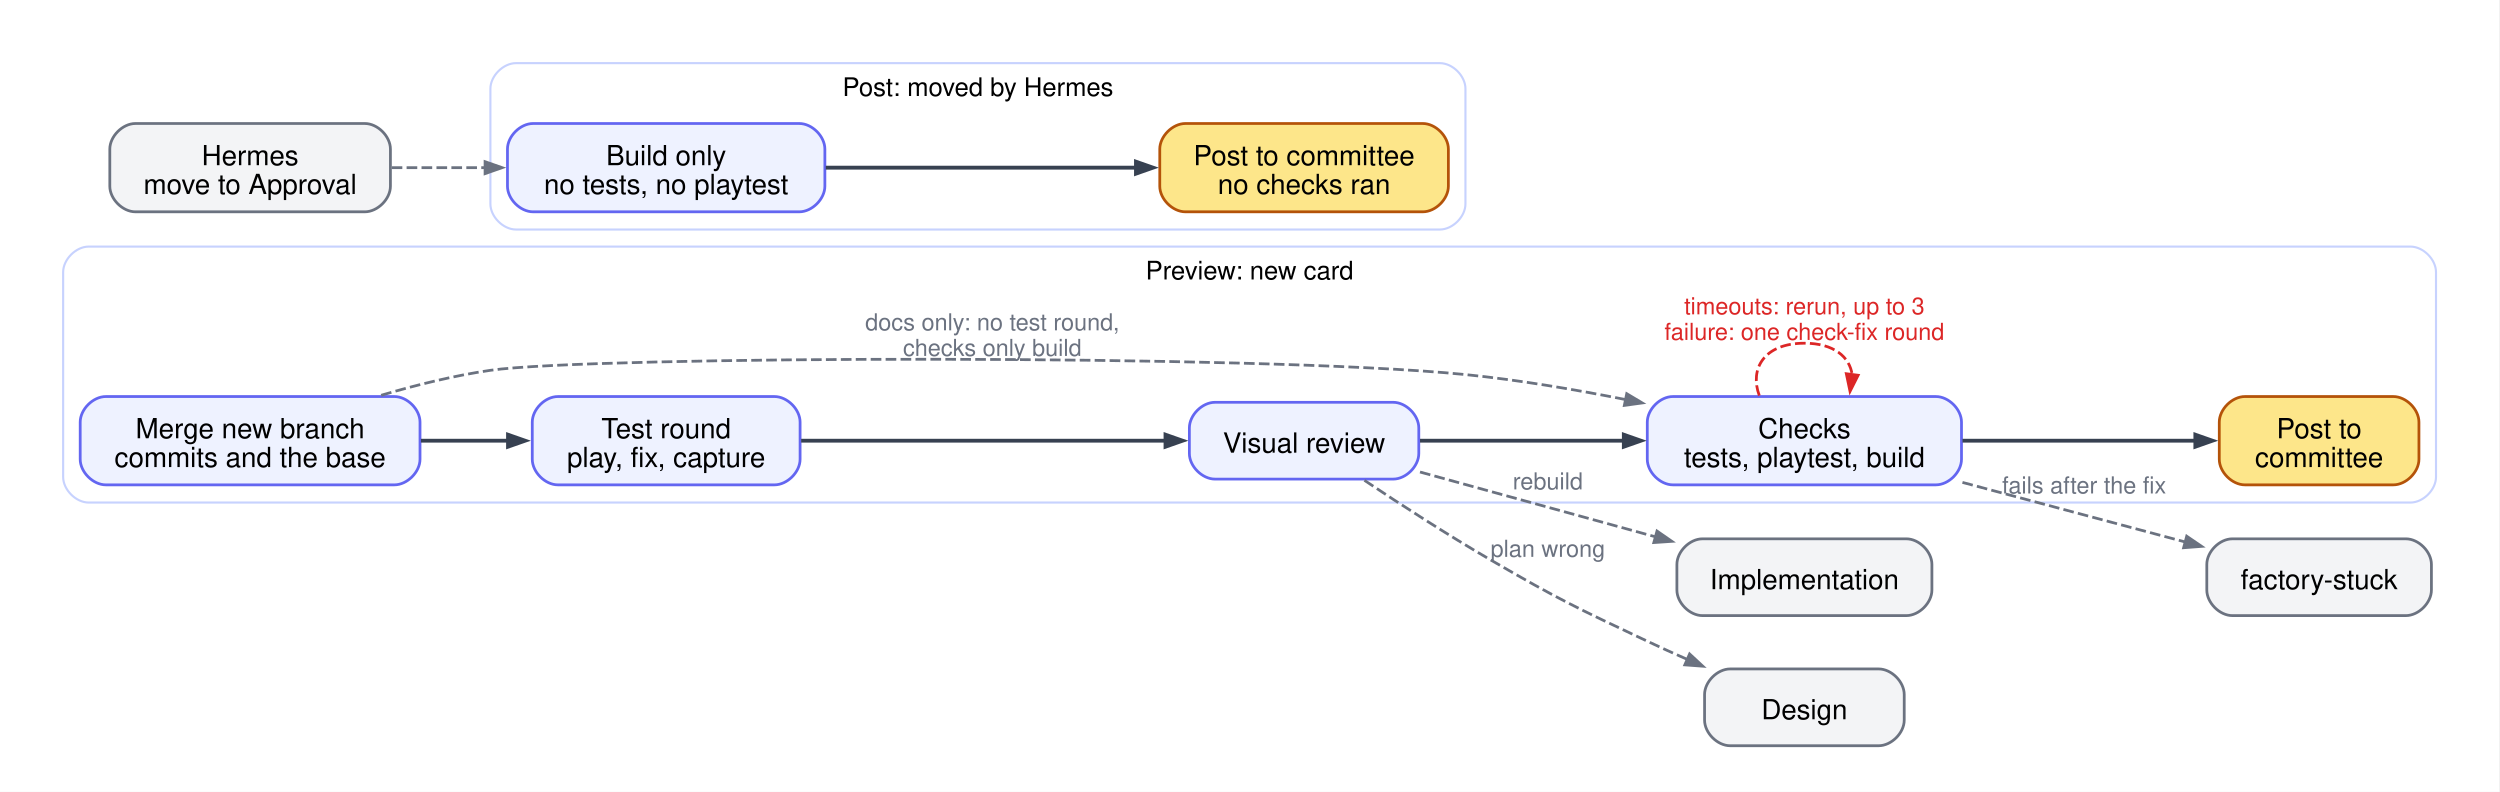
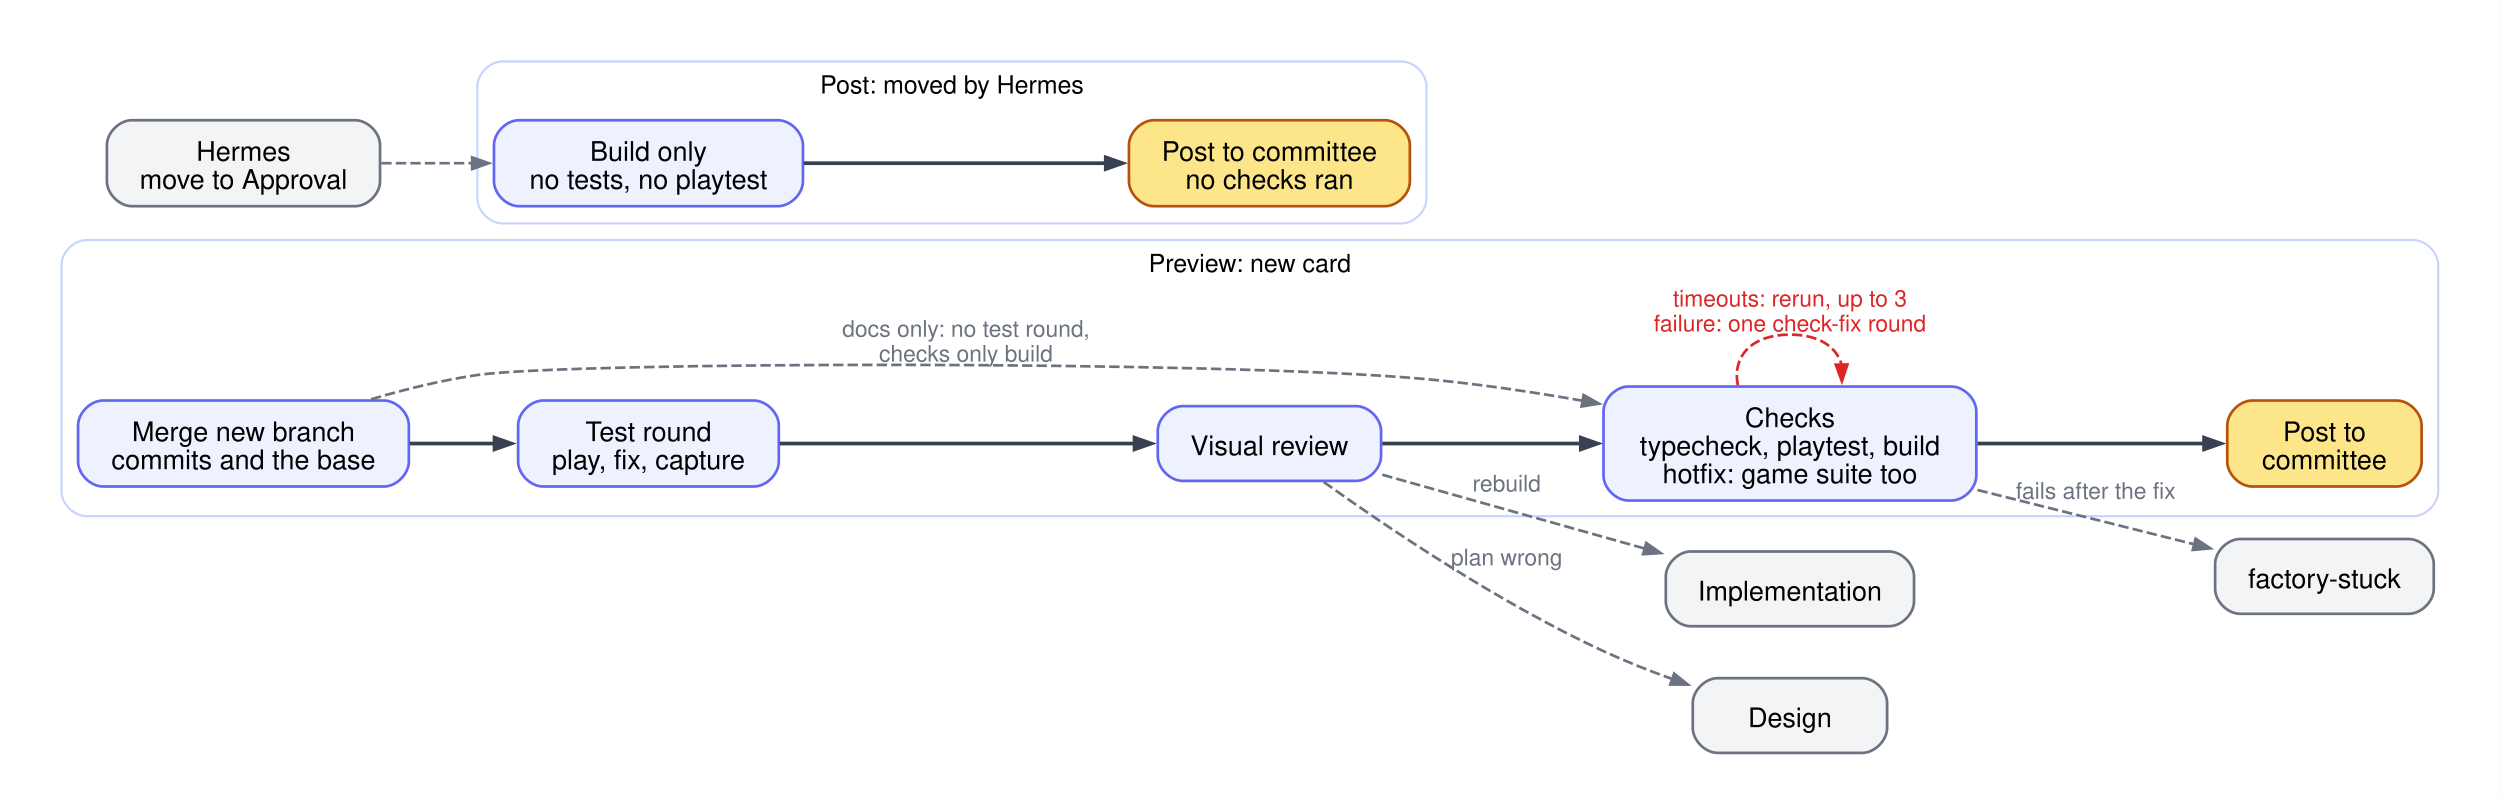
- <svg xmlns="http://www.w3.org/2000/svg" width="1172pt" height="371pt" viewBox="0.00 0.00 1172.00 371.00">
-   <g id="graph0" class="graph" transform="scale(1 1) rotate(0) translate(21.6 349.6)">
-     <polygon fill="white" stroke="none" points="-21.6,21.6 -21.6,-349.6 1150,-349.6 1150,21.6 -21.6,21.6" />
+ <svg xmlns="http://www.w3.org/2000/svg" width="1204pt" height="384pt" viewBox="0.00 0.00 1204.00 384.00">
+   <g id="graph0" class="graph" transform="scale(1 1) rotate(0) translate(21.6 362.6)">
+     <polygon fill="white" stroke="none" points="-21.6,21.6 -21.6,-362.6 1182.25,-362.6 1182.25,21.6 -21.6,21.6" />
    <g id="clust1" class="cluster">
-       <path fill="white" stroke="#c7d2fe" d="M20,-114C20,-114 1108.4,-114 1108.4,-114 1114.4,-114 1120.4,-120 1120.4,-126 1120.4,-126 1120.4,-222 1120.4,-222 1120.4,-228 1114.4,-234 1108.4,-234 1108.4,-234 20,-234 20,-234 14,-234 8,-228 8,-222 8,-222 8,-126 8,-126 8,-120 14,-114 20,-114" />
-       <text xml:space="preserve" text-anchor="middle" x="564.2" y="-218.6" font-family="Helvetica,sans-Serif" font-size="12.00">Preview: new card</text>
+       <path fill="white" stroke="#c7d2fe" d="M20,-114C20,-114 1140.65,-114 1140.65,-114 1146.65,-114 1152.65,-120 1152.65,-126 1152.65,-126 1152.65,-235 1152.65,-235 1152.65,-241 1146.65,-247 1140.65,-247 1140.65,-247 20,-247 20,-247 14,-247 8,-241 8,-235 8,-235 8,-126 8,-126 8,-120 14,-114 20,-114" />
+       <text xml:space="preserve" text-anchor="middle" x="580.33" y="-231.6" font-family="Helvetica,sans-Serif" font-size="12.00">Preview: new card</text>
    </g>
    <g id="clust2" class="cluster">
-       <path fill="white" stroke="#c7d2fe" d="M220.3,-242C220.3,-242 653.4,-242 653.4,-242 659.4,-242 665.4,-248 665.4,-254 665.4,-254 665.4,-308 665.4,-308 665.4,-314 659.4,-320 653.4,-320 653.4,-320 220.3,-320 220.3,-320 214.3,-320 208.3,-314 208.3,-308 208.3,-308 208.3,-254 208.3,-254 208.3,-248 214.3,-242 220.3,-242" />
-       <text xml:space="preserve" text-anchor="middle" x="436.85" y="-304.6" font-family="Helvetica,sans-Serif" font-size="12.00">Post: moved by Hermes</text>
+       <path fill="white" stroke="#c7d2fe" d="M220.3,-255C220.3,-255 653.4,-255 653.4,-255 659.4,-255 665.4,-261 665.4,-267 665.4,-267 665.4,-321 665.4,-321 665.4,-327 659.4,-333 653.4,-333 653.4,-333 220.3,-333 220.3,-333 214.3,-333 208.3,-327 208.3,-321 208.3,-321 208.3,-267 208.3,-267 208.3,-261 214.3,-255 220.3,-255" />
+       <text xml:space="preserve" text-anchor="middle" x="436.85" y="-317.6" font-family="Helvetica,sans-Serif" font-size="12.00">Post: moved by Hermes</text>
    </g>
    <g id="node1" class="node">
-       <path fill="#eef2ff" stroke="#6366f1" stroke-width="1.3" d="M163.3,-163.7C163.3,-163.7 28,-163.7 28,-163.7 22,-163.7 16,-157.7 16,-151.7 16,-151.7 16,-134.3 16,-134.3 16,-128.3 22,-122.3 28,-122.3 28,-122.3 163.3,-122.3 163.3,-122.3 169.3,-122.3 175.3,-128.3 175.3,-134.3 175.3,-134.3 175.3,-151.7 175.3,-151.7 175.3,-157.7 169.3,-163.7 163.3,-163.7" />
-       <text xml:space="preserve" text-anchor="middle" x="95.65" y="-144.15" font-family="Helvetica,sans-Serif" font-size="13.00">Merge new branch</text>
-       <text xml:space="preserve" text-anchor="middle" x="95.65" y="-130.65" font-family="Helvetica,sans-Serif" font-size="13.00">commits and the base</text>
+       <path fill="#eef2ff" stroke="#6366f1" stroke-width="1.3" d="M163.3,-169.7C163.3,-169.7 28,-169.7 28,-169.7 22,-169.7 16,-163.7 16,-157.7 16,-157.7 16,-140.3 16,-140.3 16,-134.3 22,-128.3 28,-128.3 28,-128.3 163.3,-128.3 163.3,-128.3 169.3,-128.3 175.3,-134.3 175.3,-140.3 175.3,-140.3 175.3,-157.7 175.3,-157.7 175.3,-163.7 169.3,-169.7 163.3,-169.7" />
+       <text xml:space="preserve" text-anchor="middle" x="95.65" y="-150.15" font-family="Helvetica,sans-Serif" font-size="13.00">Merge new branch</text>
+       <text xml:space="preserve" text-anchor="middle" x="95.65" y="-136.65" font-family="Helvetica,sans-Serif" font-size="13.00">commits and the base</text>
    </g>
    <g id="node2" class="node">
-       <path fill="#eef2ff" stroke="#6366f1" stroke-width="1.3" d="M341.48,-163.7C341.48,-163.7 239.93,-163.7 239.93,-163.7 233.93,-163.7 227.93,-157.7 227.93,-151.7 227.93,-151.7 227.93,-134.3 227.93,-134.3 227.93,-128.3 233.93,-122.3 239.93,-122.3 239.93,-122.3 341.48,-122.3 341.48,-122.3 347.48,-122.3 353.48,-128.3 353.48,-134.3 353.48,-134.3 353.48,-151.7 353.48,-151.7 353.48,-157.7 347.48,-163.7 341.48,-163.7" />
-       <text xml:space="preserve" text-anchor="middle" x="290.7" y="-144.15" font-family="Helvetica,sans-Serif" font-size="13.00">Test round</text>
-       <text xml:space="preserve" text-anchor="middle" x="290.7" y="-130.65" font-family="Helvetica,sans-Serif" font-size="13.00">play, fix, capture</text>
+       <path fill="#eef2ff" stroke="#6366f1" stroke-width="1.3" d="M341.48,-169.7C341.48,-169.7 239.93,-169.7 239.93,-169.7 233.93,-169.7 227.93,-163.7 227.93,-157.7 227.93,-157.7 227.93,-140.3 227.93,-140.3 227.93,-134.3 233.93,-128.3 239.93,-128.3 239.93,-128.3 341.48,-128.3 341.48,-128.3 347.48,-128.3 353.48,-134.3 353.48,-140.3 353.48,-140.3 353.48,-157.7 353.48,-157.7 353.48,-163.7 347.48,-169.7 341.48,-169.7" />
+       <text xml:space="preserve" text-anchor="middle" x="290.7" y="-150.15" font-family="Helvetica,sans-Serif" font-size="13.00">Test round</text>
+       <text xml:space="preserve" text-anchor="middle" x="290.7" y="-136.65" font-family="Helvetica,sans-Serif" font-size="13.00">play, fix, capture</text>
    </g>
    <g id="edge1" class="edge">
-       <path fill="none" stroke="#374151" stroke-width="1.8" d="M175.73,-143C189.28,-143 203.32,-143 216.71,-143" />
-       <polygon fill="#374151" stroke="#374151" stroke-width="1.8" points="216.56,-145.8 224.56,-143 216.56,-140.2 216.56,-145.8" />
+       <path fill="none" stroke="#374151" stroke-width="1.8" d="M175.73,-149C189.28,-149 203.32,-149 216.71,-149" />
+       <polygon fill="#374151" stroke="#374151" stroke-width="1.8" points="216.56,-151.8 224.56,-149 216.56,-146.2 216.56,-151.8" />
    </g>
    <g id="node4" class="node">
-       <path fill="#eef2ff" stroke="#6366f1" stroke-width="1.3" d="M885.95,-163.7C885.95,-163.7 762.65,-163.7 762.65,-163.7 756.65,-163.7 750.65,-157.7 750.65,-151.7 750.65,-151.7 750.65,-134.3 750.65,-134.3 750.65,-128.3 756.65,-122.3 762.65,-122.3 762.65,-122.3 885.95,-122.3 885.95,-122.3 891.95,-122.3 897.95,-128.3 897.95,-134.3 897.95,-134.3 897.95,-151.7 897.95,-151.7 897.95,-157.7 891.95,-163.7 885.95,-163.7" />
-       <text xml:space="preserve" text-anchor="middle" x="824.3" y="-144.15" font-family="Helvetica,sans-Serif" font-size="13.00">Checks</text>
-       <text xml:space="preserve" text-anchor="middle" x="824.3" y="-130.65" font-family="Helvetica,sans-Serif" font-size="13.00">tests, playtest, build</text>
+       <path fill="#eef2ff" stroke="#6366f1" stroke-width="1.3" d="M918.2,-176.45C918.2,-176.45 762.65,-176.45 762.65,-176.45 756.65,-176.45 750.65,-170.45 750.65,-164.45 750.65,-164.45 750.65,-133.55 750.65,-133.55 750.65,-127.55 756.65,-121.55 762.65,-121.55 762.65,-121.55 918.2,-121.55 918.2,-121.55 924.2,-121.55 930.2,-127.55 930.2,-133.55 930.2,-133.55 930.2,-164.45 930.2,-164.45 930.2,-170.45 924.2,-176.45 918.2,-176.45" />
+       <text xml:space="preserve" text-anchor="middle" x="840.43" y="-156.9" font-family="Helvetica,sans-Serif" font-size="13.00">Checks</text>
+       <text xml:space="preserve" text-anchor="middle" x="840.43" y="-143.4" font-family="Helvetica,sans-Serif" font-size="13.00">typecheck, playtest, build</text>
+       <text xml:space="preserve" text-anchor="middle" x="840.43" y="-129.9" font-family="Helvetica,sans-Serif" font-size="13.00">hotfix: game suite too</text>
    </g>
    <g id="edge7" class="edge">
-       <path fill="none" stroke="#6b7280" stroke-width="1.3" stroke-dasharray="5,2" d="M157.08,-164.29C173.49,-169.13 191.4,-173.55 208.3,-176 254.78,-182.73 568.48,-183.75 665.4,-174 690.06,-171.52 716.59,-167.03 740.74,-162.23" />
-       <polygon fill="#6b7280" stroke="#6b7280" stroke-width="1.3" points="741.01,-165.04 748.29,-160.7 739.89,-159.55 741.01,-165.04" />
-       <text xml:space="preserve" text-anchor="middle" x="443.6" y="-194.73" font-family="Helvetica,sans-Serif" font-size="11.00" fill="#6b7280">docs only: no test round,</text>
-       <text xml:space="preserve" text-anchor="middle" x="443.6" y="-182.73" font-family="Helvetica,sans-Serif" font-size="11.00" fill="#6b7280">checks only build</text>
+       <path fill="none" stroke="#6b7280" stroke-width="1.3" stroke-dasharray="5,2" d="M157.08,-170.29C173.49,-175.13 191.4,-179.55 208.3,-182 252.88,-188.45 564.84,-189.22 665.4,-180 689.95,-177.75 716.23,-173.86 740.74,-169.58" />
+       <polygon fill="#6b7280" stroke="#6b7280" stroke-width="1.3" points="741.07,-172.36 748.46,-168.2 740.09,-166.85 741.07,-172.36" />
+       <text xml:space="preserve" text-anchor="middle" x="443.6" y="-200.44" font-family="Helvetica,sans-Serif" font-size="11.00" fill="#6b7280">docs only: no test round,</text>
+       <text xml:space="preserve" text-anchor="middle" x="443.6" y="-188.44" font-family="Helvetica,sans-Serif" font-size="11.00" fill="#6b7280">checks only build</text>
    </g>
    <g id="node3" class="node">
-       <path fill="#eef2ff" stroke="#6366f1" stroke-width="1.3" d="M631.53,-161C631.53,-161 547.98,-161 547.98,-161 541.98,-161 535.98,-155 535.98,-149 535.98,-149 535.98,-137 535.98,-137 535.98,-131 541.98,-125 547.98,-125 547.98,-125 631.53,-125 631.53,-125 637.53,-125 643.53,-131 643.53,-137 643.53,-137 643.53,-149 643.53,-149 643.53,-155 637.53,-161 631.53,-161" />
-       <text xml:space="preserve" text-anchor="middle" x="589.75" y="-137.4" font-family="Helvetica,sans-Serif" font-size="13.00">Visual review</text>
+       <path fill="#eef2ff" stroke="#6366f1" stroke-width="1.3" d="M631.53,-167C631.53,-167 547.98,-167 547.98,-167 541.98,-167 535.98,-161 535.98,-155 535.98,-155 535.98,-143 535.98,-143 535.98,-137 541.98,-131 547.98,-131 547.98,-131 631.53,-131 631.53,-131 637.53,-131 643.53,-137 643.53,-143 643.53,-143 643.53,-155 643.53,-155 643.53,-161 637.53,-167 631.53,-167" />
+       <text xml:space="preserve" text-anchor="middle" x="589.75" y="-143.4" font-family="Helvetica,sans-Serif" font-size="13.00">Visual review</text>
    </g>
    <g id="edge2" class="edge">
-       <path fill="none" stroke="#374151" stroke-width="1.8" d="M353.97,-143C404.16,-143 474.46,-143 525.03,-143" />
-       <polygon fill="#374151" stroke="#374151" stroke-width="1.8" points="524.79,-145.8 532.79,-143 524.79,-140.2 524.79,-145.8" />
+       <path fill="none" stroke="#374151" stroke-width="1.8" d="M353.97,-149C404.16,-149 474.46,-149 525.03,-149" />
+       <polygon fill="#374151" stroke="#374151" stroke-width="1.8" points="524.79,-151.8 532.79,-149 524.79,-146.2 524.79,-151.8" />
    </g>
    <g id="edge3" class="edge">
-       <path fill="none" stroke="#374151" stroke-width="1.8" d="M644.1,-143C672.41,-143 707.85,-143 739.72,-143" />
-       <polygon fill="#374151" stroke="#374151" stroke-width="1.8" points="739.65,-145.8 747.65,-143 739.65,-140.2 739.65,-145.8" />
+       <path fill="none" stroke="#374151" stroke-width="1.8" d="M644.1,-149C672.04,-149 707.18,-149 739.92,-149" />
+       <polygon fill="#374151" stroke="#374151" stroke-width="1.8" points="739.73,-151.8 747.73,-149 739.73,-146.2 739.73,-151.8" />
    </g>
    <g id="node9" class="node">
-       <path fill="#f3f4f6" stroke="#6b7280" stroke-width="1.3" d="M872.08,-97C872.08,-97 776.53,-97 776.53,-97 770.53,-97 764.53,-91 764.53,-85 764.53,-85 764.53,-73 764.53,-73 764.53,-67 770.53,-61 776.53,-61 776.53,-61 872.08,-61 872.08,-61 878.08,-61 884.08,-67 884.08,-73 884.08,-73 884.08,-85 884.08,-85 884.08,-91 878.08,-97 872.08,-97" />
-       <text xml:space="preserve" text-anchor="middle" x="824.3" y="-73.4" font-family="Helvetica,sans-Serif" font-size="13.00">Implementation</text>
+       <path fill="#f3f4f6" stroke="#6b7280" stroke-width="1.3" d="M888.2,-97C888.2,-97 792.65,-97 792.65,-97 786.65,-97 780.65,-91 780.65,-85 780.65,-85 780.65,-73 780.65,-73 780.65,-67 786.65,-61 792.65,-61 792.65,-61 888.2,-61 888.2,-61 894.2,-61 900.2,-67 900.2,-73 900.2,-73 900.2,-85 900.2,-85 900.2,-91 894.2,-97 888.2,-97" />
+       <text xml:space="preserve" text-anchor="middle" x="840.43" y="-73.4" font-family="Helvetica,sans-Serif" font-size="13.00">Implementation</text>
    </g>
    <g id="edge9" class="edge">
-       <path fill="none" stroke="#6b7280" stroke-width="1.3" stroke-dasharray="5,2" d="M644.1,-128.32C676.97,-119.27 719.43,-107.59 754.77,-97.86" />
-       <polygon fill="#6b7280" stroke="#6b7280" stroke-width="1.3" points="755.2,-100.65 762.17,-95.82 753.71,-95.25 755.2,-100.65" />
-       <text xml:space="preserve" text-anchor="middle" x="704.03" y="-120.16" font-family="Helvetica,sans-Serif" font-size="11.00" fill="#6b7280">rebuild</text>
+       <path fill="none" stroke="#6b7280" stroke-width="1.3" stroke-dasharray="5,2" d="M644.1,-133.98C681.09,-123.57 730.69,-109.61 770.65,-98.36" />
+       <polygon fill="#6b7280" stroke="#6b7280" stroke-width="1.3" points="771.23,-101.1 778.17,-96.24 769.72,-95.71 771.23,-101.1" />
+       <text xml:space="preserve" text-anchor="middle" x="704.03" y="-125.91" font-family="Helvetica,sans-Serif" font-size="11.00" fill="#6b7280">rebuild</text>
    </g>
    <g id="node10" class="node">
-       <path fill="#f3f4f6" stroke="#6b7280" stroke-width="1.3" d="M859.1,-36C859.1,-36 789.5,-36 789.5,-36 783.5,-36 777.5,-30 777.5,-24 777.5,-24 777.5,-12 777.5,-12 777.5,-6 783.5,0 789.5,0 789.5,0 859.1,0 859.1,0 865.1,0 871.1,-6 871.1,-12 871.1,-12 871.1,-24 871.1,-24 871.1,-30 865.1,-36 859.1,-36" />
-       <text xml:space="preserve" text-anchor="middle" x="824.3" y="-12.4" font-family="Helvetica,sans-Serif" font-size="13.00">Design</text>
+       <path fill="#f3f4f6" stroke="#6b7280" stroke-width="1.3" d="M875.23,-36C875.23,-36 805.63,-36 805.63,-36 799.63,-36 793.63,-30 793.63,-24 793.63,-24 793.63,-12 793.63,-12 793.63,-6 799.63,0 805.63,0 805.63,0 875.23,0 875.23,0 881.23,0 887.23,-6 887.23,-12 887.23,-12 887.23,-24 887.23,-24 887.23,-30 881.23,-36 875.23,-36" />
+       <text xml:space="preserve" text-anchor="middle" x="840.43" y="-12.4" font-family="Helvetica,sans-Serif" font-size="13.00">Design</text>
    </g>
    <g id="edge10" class="edge">
-       <path fill="none" stroke="#6b7280" stroke-width="1.3" stroke-dasharray="5,2" d="M618.04,-124.41C634.9,-113.17 657.11,-98.78 677.4,-87 709.12,-68.58 717.48,-64.65 750.65,-49 756.79,-46.1 763.27,-43.17 769.73,-40.32" />
-       <polygon fill="#6b7280" stroke="#6b7280" stroke-width="1.3" points="770.48,-43.04 776.69,-37.28 768.24,-37.91 770.48,-43.04" />
-       <text xml:space="preserve" text-anchor="middle" x="704.03" y="-88.55" font-family="Helvetica,sans-Serif" font-size="11.00" fill="#6b7280">plan wrong</text>
+       <path fill="none" stroke="#6b7280" stroke-width="1.3" stroke-dasharray="5,2" d="M615.93,-130.45C646.51,-108.59 700.28,-72.31 750.65,-49 761.18,-44.13 772.71,-39.57 783.87,-35.53" />
+       <polygon fill="#6b7280" stroke="#6b7280" stroke-width="1.3" points="784.66,-38.22 791.27,-32.91 782.8,-32.94 784.66,-38.22" />
+       <text xml:space="preserve" text-anchor="middle" x="704.03" y="-90.34" font-family="Helvetica,sans-Serif" font-size="11.00" fill="#6b7280">plan wrong</text>
    </g>
    <g id="edge6" class="edge">
-       <path fill="none" stroke="#dc2626" stroke-width="1.3" stroke-dasharray="5,2" d="M803.16,-164.15C798.46,-176.8 805.51,-188.7 824.3,-188.7 838.1,-188.7 845.57,-182.28 846.7,-173.86" />
-       <polygon fill="#dc2626" stroke="#dc2626" stroke-width="1.3" points="849.5,-173.68 845.69,-166.11 843.95,-174.4 849.5,-173.68" />
-       <text xml:space="preserve" text-anchor="middle" x="824.3" y="-202.25" font-family="Helvetica,sans-Serif" font-size="11.00" fill="#dc2626">timeouts: rerun, up to 3</text>
-       <text xml:space="preserve" text-anchor="middle" x="824.3" y="-190.25" font-family="Helvetica,sans-Serif" font-size="11.00" fill="#dc2626">failure: one check-fix round</text>
+       <path fill="none" stroke="#dc2626" stroke-width="1.3" stroke-dasharray="5,2" d="M815.36,-177.06C812.62,-190.08 820.98,-201.45 840.43,-201.45 854.71,-201.45 863.01,-195.32 865.33,-186.9" />
+       <polygon fill="#dc2626" stroke="#dc2626" stroke-width="1.3" points="868.12,-187.07 865.46,-179.03 862.52,-186.98 868.12,-187.07" />
+       <text xml:space="preserve" text-anchor="middle" x="840.43" y="-215" font-family="Helvetica,sans-Serif" font-size="11.00" fill="#dc2626">timeouts: rerun, up to 3</text>
+       <text xml:space="preserve" text-anchor="middle" x="840.43" y="-203" font-family="Helvetica,sans-Serif" font-size="11.00" fill="#dc2626">failure: one check-fix round</text>
    </g>
    <g id="node5" class="node">
-       <path fill="#fde68a" stroke="#b45309" stroke-width="1.3" d="M1100.4,-163.7C1100.4,-163.7 1030.8,-163.7 1030.8,-163.7 1024.8,-163.7 1018.8,-157.7 1018.8,-151.7 1018.8,-151.7 1018.8,-134.3 1018.8,-134.3 1018.8,-128.3 1024.8,-122.3 1030.8,-122.3 1030.8,-122.3 1100.4,-122.3 1100.4,-122.3 1106.4,-122.3 1112.4,-128.3 1112.4,-134.3 1112.4,-134.3 1112.4,-151.7 1112.4,-151.7 1112.4,-157.7 1106.4,-163.7 1100.4,-163.7" />
-       <text xml:space="preserve" text-anchor="middle" x="1065.6" y="-144.15" font-family="Helvetica,sans-Serif" font-size="13.00">Post to</text>
-       <text xml:space="preserve" text-anchor="middle" x="1065.6" y="-130.65" font-family="Helvetica,sans-Serif" font-size="13.00">committee</text>
+       <path fill="#fde68a" stroke="#b45309" stroke-width="1.3" d="M1132.65,-169.7C1132.65,-169.7 1063.05,-169.7 1063.05,-169.7 1057.05,-169.7 1051.05,-163.7 1051.05,-157.7 1051.05,-157.7 1051.05,-140.3 1051.05,-140.3 1051.05,-134.3 1057.05,-128.3 1063.05,-128.3 1063.05,-128.3 1132.65,-128.3 1132.65,-128.3 1138.65,-128.3 1144.65,-134.3 1144.65,-140.3 1144.65,-140.3 1144.65,-157.7 1144.65,-157.7 1144.65,-163.7 1138.65,-169.7 1132.65,-169.7" />
+       <text xml:space="preserve" text-anchor="middle" x="1097.85" y="-150.15" font-family="Helvetica,sans-Serif" font-size="13.00">Post to</text>
+       <text xml:space="preserve" text-anchor="middle" x="1097.85" y="-136.65" font-family="Helvetica,sans-Serif" font-size="13.00">committee</text>
    </g>
    <g id="edge4" class="edge">
-       <path fill="none" stroke="#374151" stroke-width="1.8" d="M898.4,-143C933.62,-143 975.22,-143 1007.99,-143" />
-       <polygon fill="#374151" stroke="#374151" stroke-width="1.8" points="1007.58,-145.8 1015.58,-143 1007.58,-140.2 1007.58,-145.8" />
+       <path fill="none" stroke="#374151" stroke-width="1.8" d="M930.76,-149C967.08,-149 1007.96,-149 1040.08,-149" />
+       <polygon fill="#374151" stroke="#374151" stroke-width="1.8" points="1039.89,-151.8 1047.89,-149 1039.89,-146.2 1039.89,-151.8" />
    </g>
    <g id="node11" class="node">
-       <path fill="#f3f4f6" stroke="#6b7280" stroke-width="1.3" d="M1106.25,-97C1106.25,-97 1024.95,-97 1024.95,-97 1018.95,-97 1012.95,-91 1012.95,-85 1012.95,-85 1012.95,-73 1012.95,-73 1012.95,-67 1018.95,-61 1024.95,-61 1024.95,-61 1106.25,-61 1106.25,-61 1112.25,-61 1118.25,-67 1118.25,-73 1118.25,-73 1118.25,-85 1118.25,-85 1118.25,-91 1112.25,-97 1106.25,-97" />
-       <text xml:space="preserve" text-anchor="middle" x="1065.6" y="-73.4" font-family="Helvetica,sans-Serif" font-size="13.00">factory-stuck</text>
+       <path fill="#f3f4f6" stroke="#6b7280" stroke-width="1.3" d="M1138.5,-103C1138.5,-103 1057.2,-103 1057.2,-103 1051.2,-103 1045.2,-97 1045.2,-91 1045.2,-91 1045.2,-79 1045.2,-79 1045.2,-73 1051.2,-67 1057.2,-67 1057.2,-67 1138.5,-67 1138.5,-67 1144.5,-67 1150.5,-73 1150.5,-79 1150.5,-79 1150.5,-91 1150.5,-91 1150.5,-97 1144.5,-103 1138.5,-103" />
+       <text xml:space="preserve" text-anchor="middle" x="1097.85" y="-79.4" font-family="Helvetica,sans-Serif" font-size="13.00">factory-stuck</text>
    </g>
    <g id="edge11" class="edge">
-       <path fill="none" stroke="#6b7280" stroke-width="1.3" stroke-dasharray="5,2" d="M898.4,-123.45C931.92,-114.48 971.23,-103.97 1003.2,-95.42" />
-       <polygon fill="#6b7280" stroke="#6b7280" stroke-width="1.3" points="1003.53,-98.23 1010.53,-93.46 1002.08,-92.82 1003.53,-98.23" />
-       <text xml:space="preserve" text-anchor="middle" x="955.45" y="-118.28" font-family="Helvetica,sans-Serif" font-size="11.00" fill="#6b7280">fails after the fix</text>
+       <path fill="none" stroke="#6b7280" stroke-width="1.3" stroke-dasharray="5,2" d="M930.76,-126.62C965.31,-117.96 1003.99,-108.27 1035.32,-100.42" />
+       <polygon fill="#6b7280" stroke="#6b7280" stroke-width="1.3" points="1035.81,-103.18 1042.89,-98.52 1034.45,-97.75 1035.81,-103.18" />
+       <text xml:space="preserve" text-anchor="middle" x="987.7" y="-122.38" font-family="Helvetica,sans-Serif" font-size="11.00" fill="#6b7280">fails after the fix</text>
    </g>
    <g id="node6" class="node">
-       <path fill="#eef2ff" stroke="#6366f1" stroke-width="1.3" d="M353.1,-291.7C353.1,-291.7 228.3,-291.7 228.3,-291.7 222.3,-291.7 216.3,-285.7 216.3,-279.7 216.3,-279.7 216.3,-262.3 216.3,-262.3 216.3,-256.3 222.3,-250.3 228.3,-250.3 228.3,-250.3 353.1,-250.3 353.1,-250.3 359.1,-250.3 365.1,-256.3 365.1,-262.3 365.1,-262.3 365.1,-279.7 365.1,-279.7 365.1,-285.7 359.1,-291.7 353.1,-291.7" />
-       <text xml:space="preserve" text-anchor="middle" x="290.7" y="-272.15" font-family="Helvetica,sans-Serif" font-size="13.00">Build only</text>
-       <text xml:space="preserve" text-anchor="middle" x="290.7" y="-258.65" font-family="Helvetica,sans-Serif" font-size="13.00">no tests, no playtest</text>
+       <path fill="#eef2ff" stroke="#6366f1" stroke-width="1.3" d="M353.1,-304.7C353.1,-304.7 228.3,-304.7 228.3,-304.7 222.3,-304.7 216.3,-298.7 216.3,-292.7 216.3,-292.7 216.3,-275.3 216.3,-275.3 216.3,-269.3 222.3,-263.3 228.3,-263.3 228.3,-263.3 353.1,-263.3 353.1,-263.3 359.1,-263.3 365.1,-269.3 365.1,-275.3 365.1,-275.3 365.1,-292.7 365.1,-292.7 365.1,-298.7 359.1,-304.7 353.1,-304.7" />
+       <text xml:space="preserve" text-anchor="middle" x="290.7" y="-285.15" font-family="Helvetica,sans-Serif" font-size="13.00">Build only</text>
+       <text xml:space="preserve" text-anchor="middle" x="290.7" y="-271.65" font-family="Helvetica,sans-Serif" font-size="13.00">no tests, no playtest</text>
    </g>
    <g id="node7" class="node">
-       <path fill="#fde68a" stroke="#b45309" stroke-width="1.3" d="M645.4,-291.7C645.4,-291.7 534.1,-291.7 534.1,-291.7 528.1,-291.7 522.1,-285.7 522.1,-279.7 522.1,-279.7 522.1,-262.3 522.1,-262.3 522.1,-256.3 528.1,-250.3 534.1,-250.3 534.1,-250.3 645.4,-250.3 645.4,-250.3 651.4,-250.3 657.4,-256.3 657.4,-262.3 657.4,-262.3 657.4,-279.7 657.4,-279.7 657.4,-285.7 651.4,-291.7 645.4,-291.7" />
-       <text xml:space="preserve" text-anchor="middle" x="589.75" y="-272.15" font-family="Helvetica,sans-Serif" font-size="13.00">Post to committee</text>
-       <text xml:space="preserve" text-anchor="middle" x="589.75" y="-258.65" font-family="Helvetica,sans-Serif" font-size="13.00">no checks ran</text>
+       <path fill="#fde68a" stroke="#b45309" stroke-width="1.3" d="M645.4,-304.7C645.4,-304.7 534.1,-304.7 534.1,-304.7 528.1,-304.7 522.1,-298.7 522.1,-292.7 522.1,-292.7 522.1,-275.3 522.1,-275.3 522.1,-269.3 528.1,-263.3 534.1,-263.3 534.1,-263.3 645.4,-263.3 645.4,-263.3 651.4,-263.3 657.4,-269.3 657.4,-275.3 657.4,-275.3 657.4,-292.7 657.4,-292.7 657.4,-298.7 651.4,-304.7 645.4,-304.7" />
+       <text xml:space="preserve" text-anchor="middle" x="589.75" y="-285.15" font-family="Helvetica,sans-Serif" font-size="13.00">Post to committee</text>
+       <text xml:space="preserve" text-anchor="middle" x="589.75" y="-271.65" font-family="Helvetica,sans-Serif" font-size="13.00">no checks ran</text>
    </g>
    <g id="edge5" class="edge">
-       <path fill="none" stroke="#374151" stroke-width="1.8" d="M365.51,-271C409.81,-271 466.11,-271 511.08,-271" />
-       <polygon fill="#374151" stroke="#374151" stroke-width="1.8" points="510.94,-273.8 518.94,-271 510.94,-268.2 510.94,-273.8" />
+       <path fill="none" stroke="#374151" stroke-width="1.8" d="M365.51,-284C409.81,-284 466.11,-284 511.08,-284" />
+       <polygon fill="#374151" stroke="#374151" stroke-width="1.8" points="510.94,-286.8 518.94,-284 510.94,-281.2 510.94,-286.8" />
    </g>
    <g id="node8" class="node">
-       <path fill="#f3f4f6" stroke="#6b7280" stroke-width="1.3" d="M149.43,-291.7C149.43,-291.7 41.88,-291.7 41.88,-291.7 35.88,-291.7 29.88,-285.7 29.88,-279.7 29.88,-279.7 29.88,-262.3 29.88,-262.3 29.88,-256.3 35.88,-250.3 41.88,-250.3 41.88,-250.3 149.43,-250.3 149.43,-250.3 155.43,-250.3 161.43,-256.3 161.43,-262.3 161.43,-262.3 161.43,-279.7 161.43,-279.7 161.43,-285.7 155.43,-291.7 149.43,-291.7" />
-       <text xml:space="preserve" text-anchor="middle" x="95.65" y="-272.15" font-family="Helvetica,sans-Serif" font-size="13.00">Hermes</text>
-       <text xml:space="preserve" text-anchor="middle" x="95.65" y="-258.65" font-family="Helvetica,sans-Serif" font-size="13.00">move to Approval</text>
+       <path fill="#f3f4f6" stroke="#6b7280" stroke-width="1.3" d="M149.43,-304.7C149.43,-304.7 41.88,-304.7 41.88,-304.7 35.88,-304.7 29.88,-298.7 29.88,-292.7 29.88,-292.7 29.88,-275.3 29.88,-275.3 29.88,-269.3 35.88,-263.3 41.88,-263.3 41.88,-263.3 149.43,-263.3 149.43,-263.3 155.43,-263.3 161.43,-269.3 161.43,-275.3 161.43,-275.3 161.43,-292.7 161.43,-292.7 161.43,-298.7 155.43,-304.7 149.43,-304.7" />
+       <text xml:space="preserve" text-anchor="middle" x="95.65" y="-285.15" font-family="Helvetica,sans-Serif" font-size="13.00">Hermes</text>
+       <text xml:space="preserve" text-anchor="middle" x="95.65" y="-271.65" font-family="Helvetica,sans-Serif" font-size="13.00">move to Approval</text>
    </g>
    <g id="edge8" class="edge">
-       <path fill="none" stroke="#6b7280" stroke-width="1.3" stroke-dasharray="5,2" d="M162.01,-271C176.19,-271 191.37,-271 206.14,-271" />
-       <polygon fill="#6b7280" stroke="#6b7280" stroke-width="1.3" points="205.8,-273.8 213.8,-271 205.8,-268.2 205.8,-273.8" />
+       <path fill="none" stroke="#6b7280" stroke-width="1.3" stroke-dasharray="5,2" d="M162.01,-284C176.19,-284 191.37,-284 206.14,-284" />
+       <polygon fill="#6b7280" stroke="#6b7280" stroke-width="1.3" points="205.8,-286.8 213.8,-284 205.8,-281.2 205.8,-286.8" />
    </g>
  </g>
</svg>
